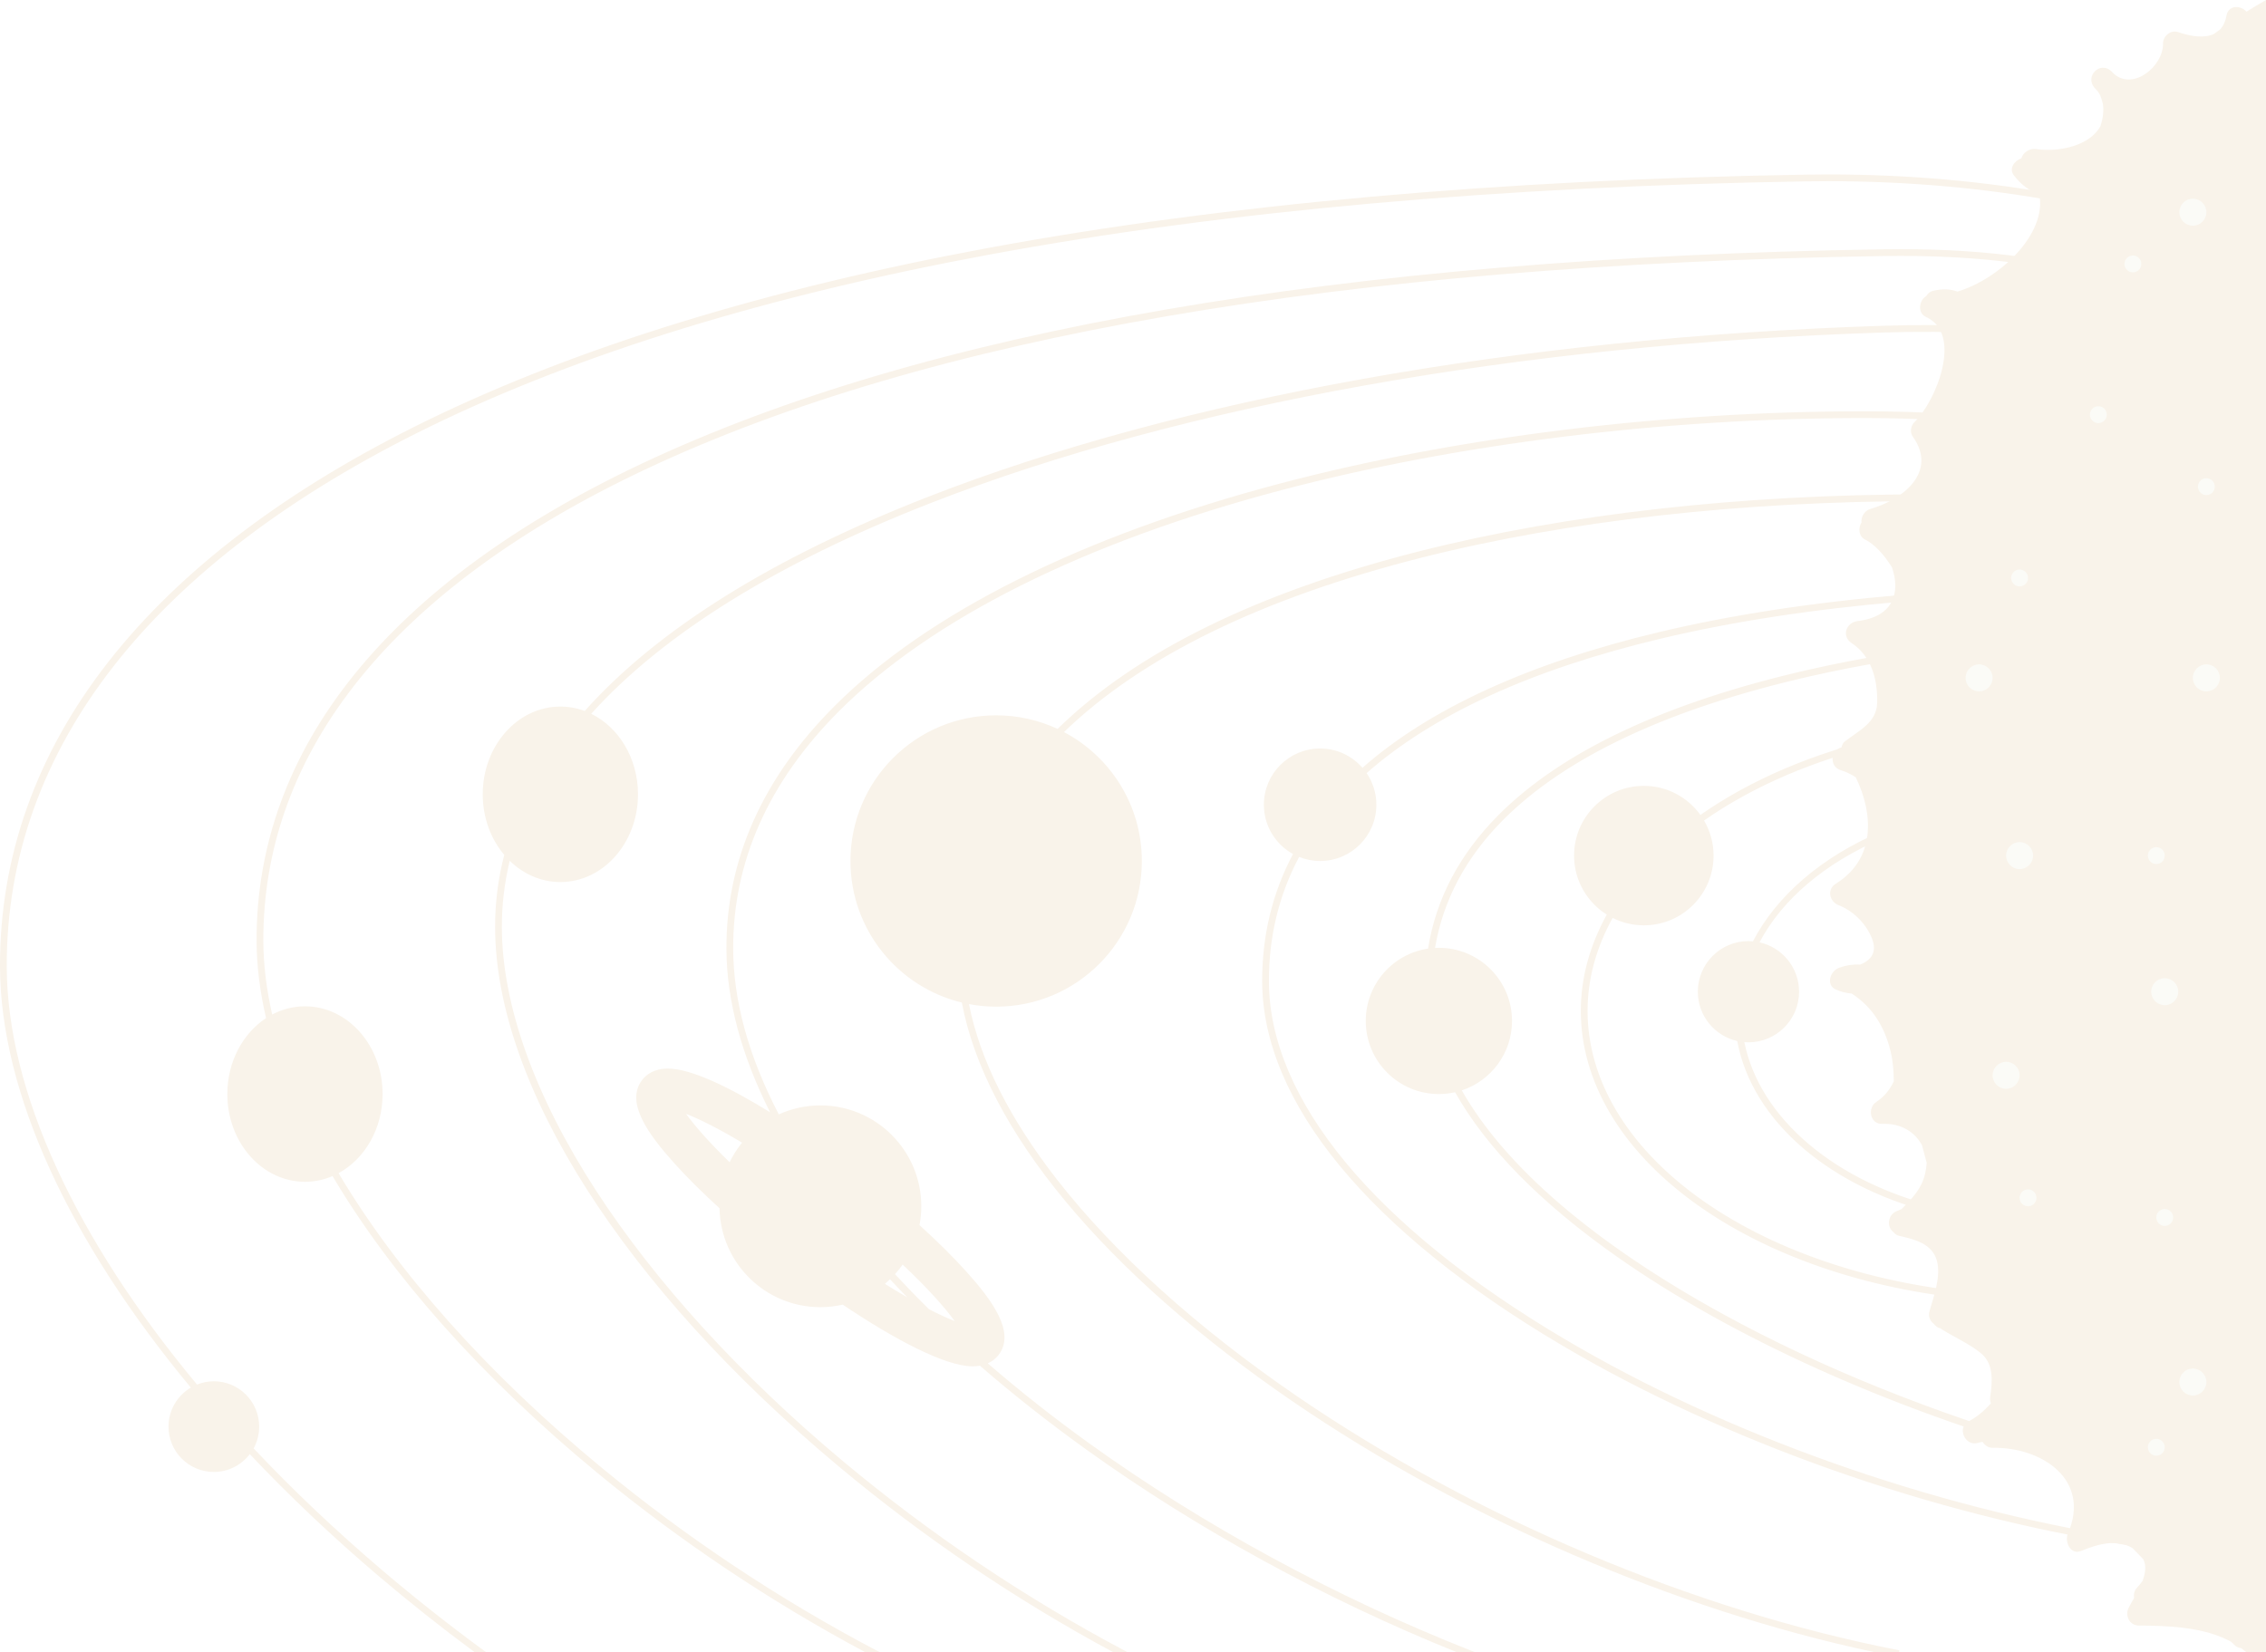
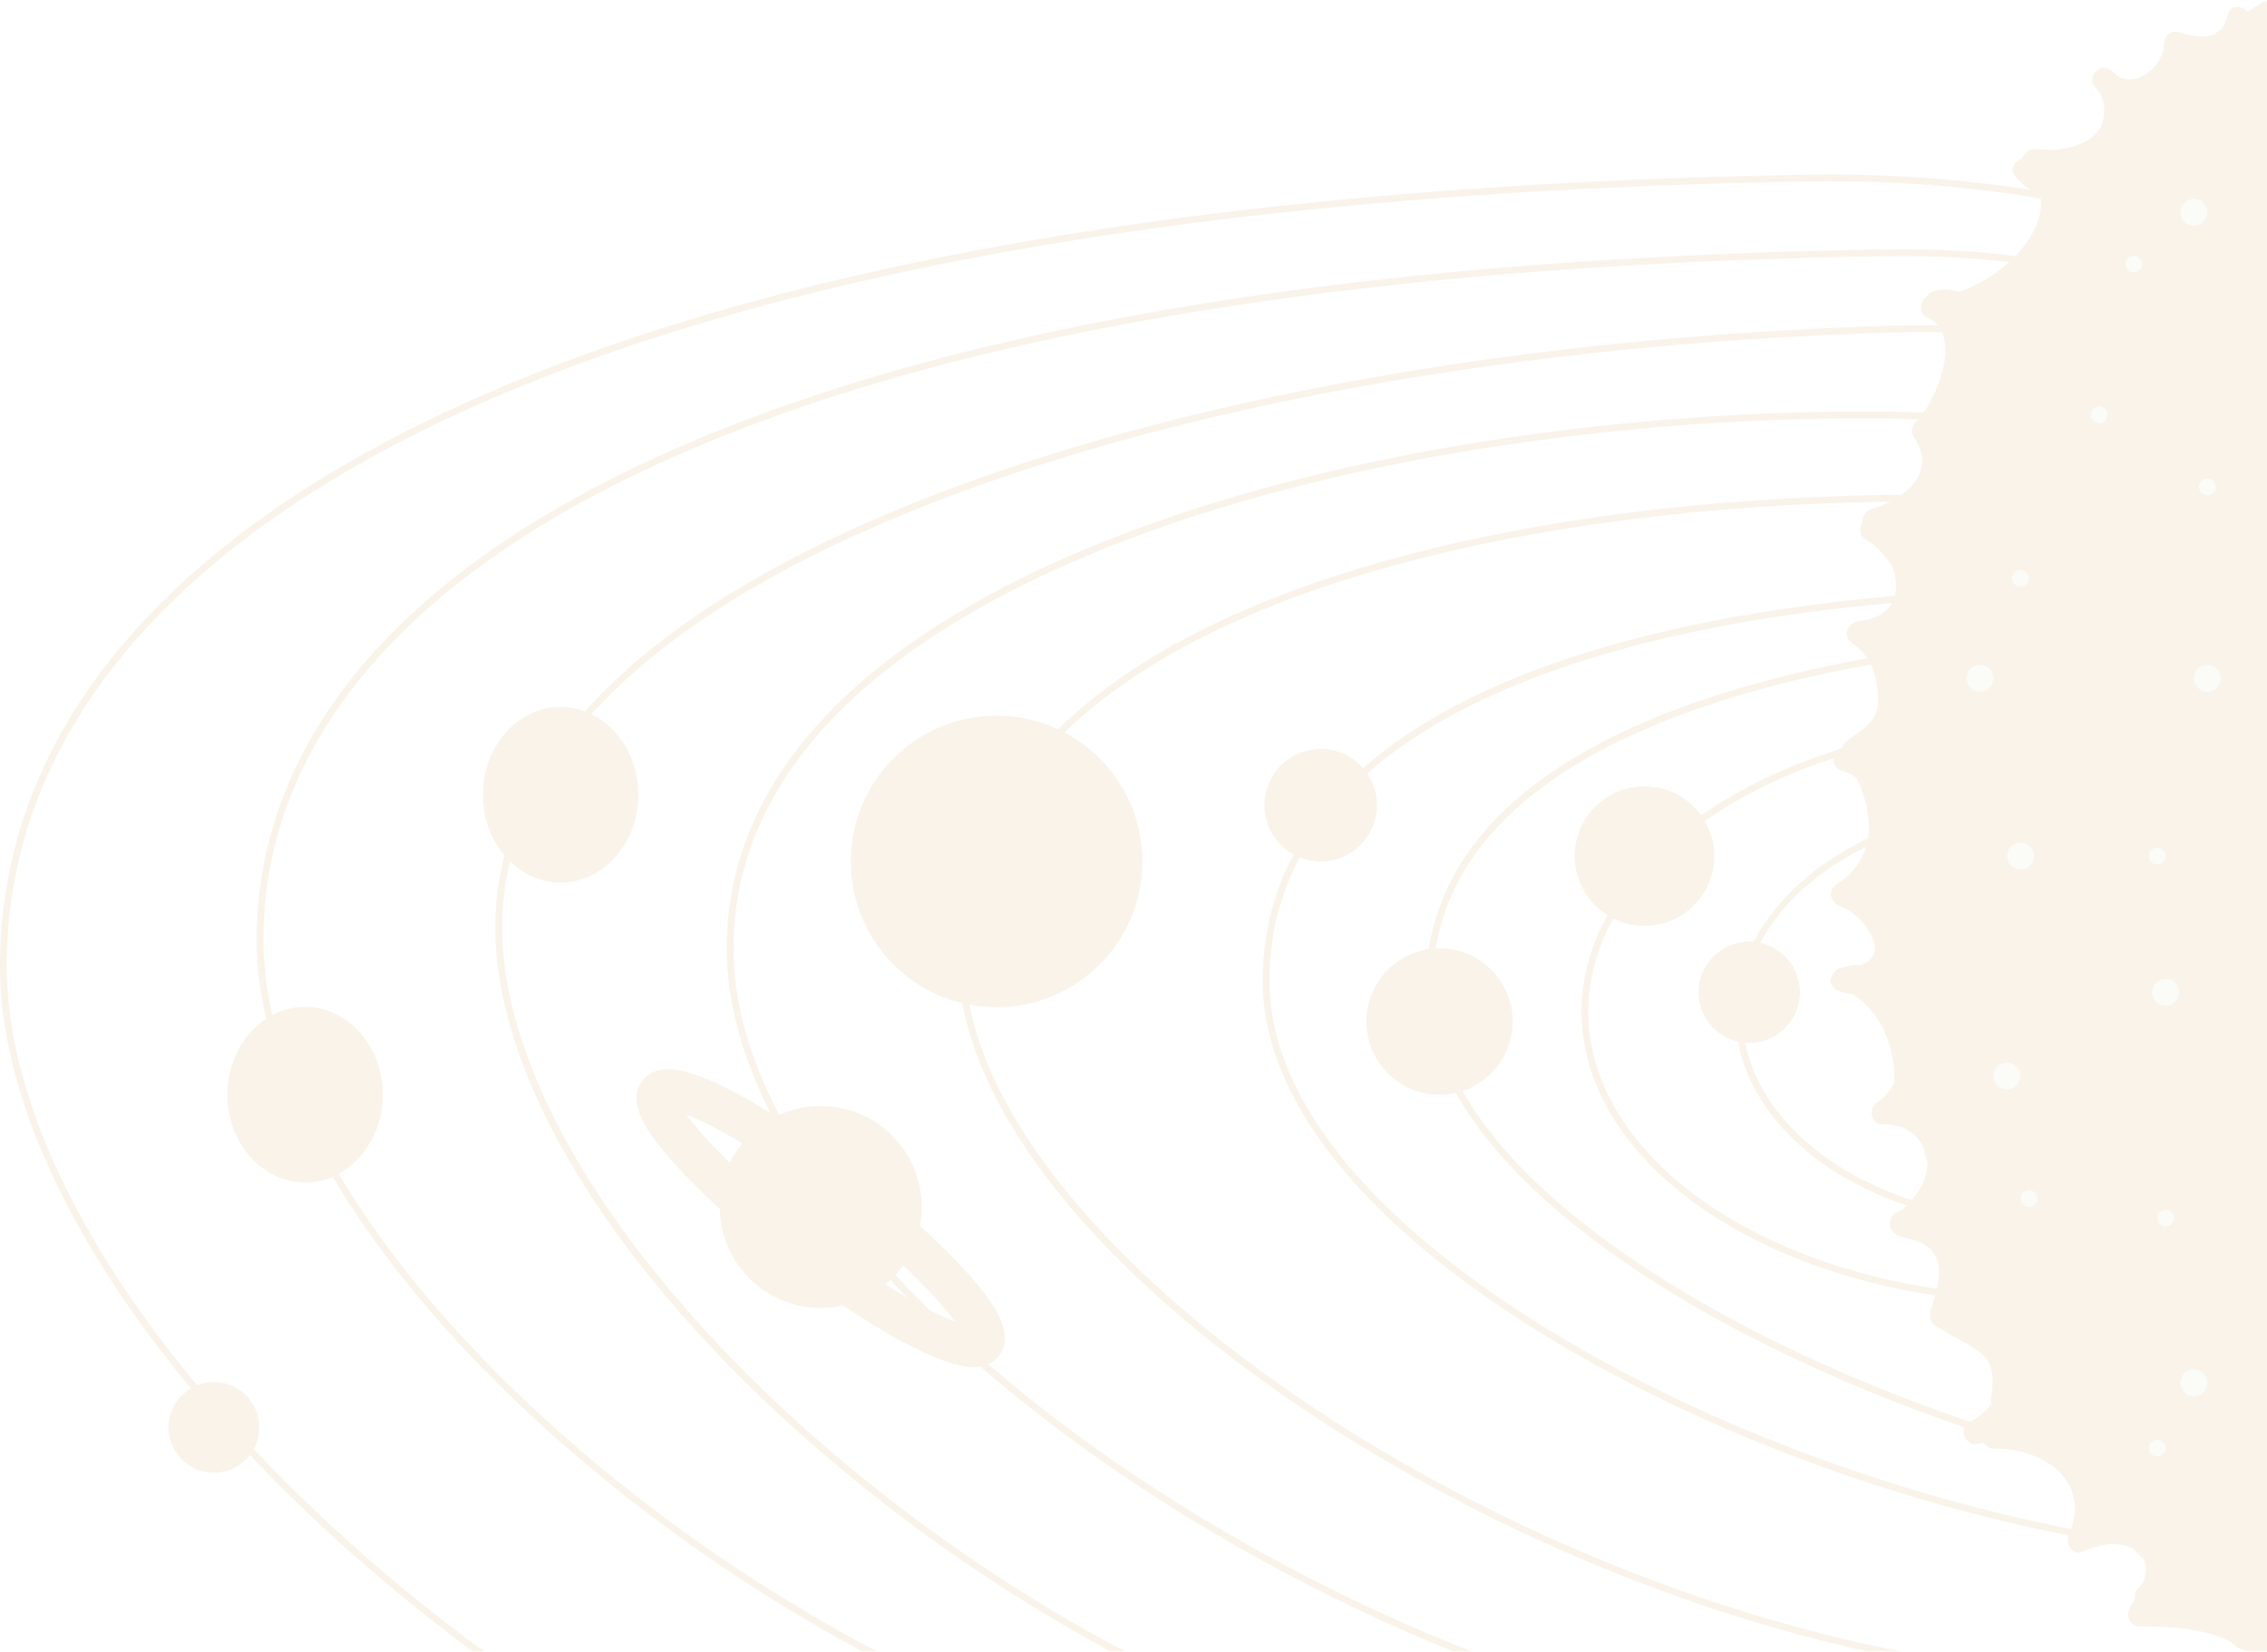
- <svg xmlns="http://www.w3.org/2000/svg" xml:space="preserve" width="15.203in" height="11.086in" version="1.1" style="shape-rendering:geometricPrecision; text-rendering:geometricPrecision; image-rendering:optimizeQuality; fill-rule:evenodd; clip-rule:evenodd" viewBox="0 0 152033 110861">
+ <svg xmlns="http://www.w3.org/2000/svg" xml:space="preserve" width="15.203in" height="11.075in" version="1.1" style="shape-rendering:geometricPrecision; text-rendering:geometricPrecision; image-rendering:optimizeQuality; fill-rule:evenodd; clip-rule:evenodd" viewBox="0 0 152033 110750">
  <defs>
    <style type="text/css">
   
    .fil0 {fill:#F9F3EA;fill-rule:nonzero}
    .fil1 {fill:#FBFBF7;fill-rule:nonzero}
   
  </style>
  </defs>
  <g id="Layer_x0020_1">
-     <g id="_2196216403216">
-       <path class="fil0" d="M12803 93119c-896,530 -1498,1503 -1498,2618 0,1680 1362,3042 3042,3042 984,0 1857,-470 2413,-1195 2619,2774 5510,5516 8652,8188 2055,1747 4213,3459 6417,5089l767 0 -125 -91c-2336,-1714 -4612,-3512 -6766,-5343 -3159,-2687 -6063,-5443 -8689,-8230 237,-433 373,-931 373,-1460 0,-1680 -1362,-3042 -3042,-3042 -399,0 -780,79 -1129,219 -8136,-9778 -12739,-19679 -12765,-28031 -46,-14646 9780,-27187 28416,-36266 10086,-4913 22719,-8795 37547,-11538 15793,-2922 34212,-4573 54746,-4908 508,-8 1015,-12 1520,-12 5295,0 10470,460 15383,1367l73 14 281 -413 -171 -32c-4956,-921 -10192,-1389 -15561,-1389l-4 0c-507,0 -1017,4 -1529,13 -20558,335 -39003,1988 -54820,4914 -14870,2751 -27541,6646 -37663,11577 -18804,9160 -28718,21842 -28671,36674 27,8428 4643,18399 12803,28235zm114619 17742l-1711 0c-13303,-2838 -27471,-8942 -38954,-16796 -12732,-8708 -20632,-18293 -22224,-26786 -4287,-1035 -7473,-4894 -7473,-9500 0,-5399 4376,-9775 9775,-9775 1472,0 2868,327 4121,911 5276,-5167 13447,-9179 24298,-11927 9849,-2495 21573,-3813 33905,-3813l164 2 -23 141 -83 310 -86 0c-12285,2 -23961,1316 -33766,3798 -10696,2709 -18759,6646 -23980,11702 3107,1637 5225,4896 5225,8651 0,5399 -4376,9776 -9775,9776 -623,0 -1233,-61 -1824,-173 733,3717 2704,7660 5898,11764 3846,4940 9414,9970 16103,14545 11952,8174 26685,14392 40421,17059l-11 111zm-28498 0l-1220 0c-8831,-3561 -17415,-8260 -24842,-13601 -2559,-1840 -4931,-3715 -7115,-5610 -146,25 -301,43 -474,43 -1905,0 -5388,-1895 -8731,-4141 -483,110 -985,169 -1501,169 -3695,0 -6696,-2960 -6766,-6639 -1151,-1049 -2176,-2066 -3021,-3006 -1728,-1921 -3337,-4090 -2167,-5605 269,-348 786,-762 1723,-762 1549,0 4143,1255 6856,2931 -1910,-3793 -2917,-7491 -2928,-10974 -19,-5957 2412,-11425 7224,-16252 6250,-6270 16590,-11443 29903,-14961 11841,-3130 25769,-4853 39219,-4853 1939,0 3891,58 5803,172l150 9 -158 444 -85 -6c-1874,-110 -3795,-166 -5710,-166 -13412,0 -27299,1718 -39103,4837 -13236,3498 -23505,8631 -29698,14843 -4724,4739 -7111,10100 -7092,15932 11,3515 1039,7237 3062,11119 851,-385 1794,-603 2788,-603 3740,0 6771,3031 6771,6770 0,432 -43,854 -120,1263 1199,1087 2263,2141 3137,3112 1728,1921 3337,4090 2166,5605 -150,195 -383,409 -721,561 2131,1843 4420,3652 6852,5400 7627,5485 16456,10279 25532,13864l266 105zm-23300 0l-962 0c-6509,-3505 -12696,-7694 -18392,-12456 -14400,-12037 -23017,-25553 -23052,-36156 -5,-1658 201,-3286 614,-4879 -894,-1057 -1444,-2488 -1444,-4066 0,-3252 2332,-5888 5208,-5888 571,0 1120,105 1634,297 4850,-5442 12585,-10291 23029,-14369 16940,-6616 39678,-10693 64026,-11481 1009,-32 2013,-49 2985,-49 1338,0 2683,33 3996,97l167 8 -206 447 -76 -4c-2206,-106 -4511,-122 -6852,-46 -24297,786 -46982,4853 -63876,11450 -10307,4025 -17951,8795 -22756,14135 1846,905 3138,2983 3138,5403 0,3252 -2332,5888 -5209,5888 -1297,0 -2484,-538 -3396,-1426 -355,1466 -534,2961 -529,4481 18,5201 2203,11305 6321,17653 3996,6158 9725,12437 16568,18158 5839,4880 12189,9154 18876,12703l188 100zm-16626 0l-971 0c-6352,-3393 -12383,-7430 -17928,-12002 -7782,-6416 -13857,-13294 -17788,-19935 -575,247 -1198,383 -1850,383 -2876,0 -5208,-2636 -5208,-5888 0,-2176 1045,-4075 2599,-5095 -415,-1780 -631,-3509 -637,-5170 -42,-12956 8887,-24032 25822,-32031 19011,-8979 47021,-13821 83252,-14393 419,-6 833,-10 1242,-10 2958,0 5694,177 8131,525l164 24 -239 425 -76 -11c-2733,-385 -5829,-553 -9215,-500 -36166,571 -64113,5399 -83066,14350 -16764,7918 -25603,18852 -25562,31620 5,1584 208,3233 593,4929 669,-352 1414,-551 2200,-551 2877,0 5209,2637 5209,5888 0,2339 -1206,4359 -2954,5309 3903,6581 9938,13406 17671,19782 5685,4687 11882,8809 18420,12251l191 100zm374 -24706c527,332 1025,632 1496,905 -393,-404 -779,-808 -1154,-1212 -110,106 -224,208 -342,307zm1191 -1289c-159,224 -333,437 -517,640 730,787 1490,1572 2284,2354 667,343 1249,610 1722,793 -642,-888 -1790,-2190 -3489,-3787zm-10774 -8185c-1570,-941 -2854,-1582 -3758,-1932 568,785 1530,1894 2920,3244 229,-471 511,-911 838,-1312zm35347 -10810c-10,-3018 672,-5815 2027,-8366 436,175 910,274 1408,274 2085,0 3774,-1690 3774,-3774 0,-787 -241,-1518 -654,-2123 4446,-3927 11079,-6962 19750,-9028 4804,-1145 10253,-1980 16196,-2482l86 -7 84 -461 -148 13c-5991,503 -11483,1343 -16322,2496 -8731,2081 -15423,5143 -19925,9112 -692,-792 -1707,-1295 -2841,-1295 -2085,0 -3774,1690 -3774,3775 0,1425 790,2664 1955,3306 -1383,2611 -2079,5473 -2069,8561 26,8085 7158,16747 20081,24391 10943,6473 24800,11371 38016,13440l323 50 -222 -239c-53,-57 -105,-115 -158,-173l-111 -123 -40 -6c-13073,-2084 -26770,-6946 -37578,-13339 -12780,-7559 -19832,-16083 -19858,-24002zm45099 15191c-7131,-1699 -12177,-6039 -13202,-11128 92,7 183,14 276,14 1876,0 3397,-1521 3397,-3397 0,-1621 -1136,-2975 -2655,-3313 1513,-2867 4385,-5333 8290,-6996l69 -29 -3 -487 -156 66c-4041,1703 -7064,4340 -8640,7377 -100,-9 -200,-15 -302,-15 -1876,0 -3396,1521 -3396,3397 0,1617 1130,2967 2644,3310 990,5370 6248,9933 13708,11672l196 46 -164 -502 -62 -15zm-16566 -356c4845,3520 11495,5824 18727,6489l188 18 -200 -473 -68 -6c-7108,-671 -13637,-2941 -18386,-6390 -4781,-3474 -7415,-7914 -7415,-12503 0,-2163 591,-4267 1682,-6242 631,316 1339,498 2092,498 2585,0 4680,-2096 4680,-4680 0,-859 -235,-1662 -639,-2354 3260,-2284 7403,-4092 12174,-5185l82 -19 31 -469 -148 33c-4849,1105 -9061,2940 -12383,5265 -850,-1180 -2232,-1951 -3797,-1951 -2584,0 -4680,2095 -4680,4680 0,1671 878,3133 2196,3961 -1131,2042 -1743,4221 -1743,6463 0,4733 2702,9301 7607,12865zm13364 -36866l150 -25 -60 469 -83 14c-1987,328 -3872,695 -5605,1090 -9429,2148 -16351,5386 -20573,9623 -2515,2525 -4047,5410 -4581,8602 86,-4 172,-7 258,-7 2710,0 4907,2197 4907,4907 0,2173 -1414,4015 -3371,4660 2905,5113 8895,10277 17554,15027 6495,3563 14192,6665 22256,8972l40 11 401 594 -298 -85c-11354,-3215 -21831,-7950 -29502,-13332 -5150,-3613 -8817,-7352 -10899,-11063 -350,79 -713,122 -1088,122 -2709,0 -4906,-2196 -4906,-4906 0,-2463 1815,-4502 4180,-4853 530,-3334 2111,-6342 4728,-8968 4284,-4300 11280,-7578 20794,-9746 1760,-401 3677,-773 5698,-1106z" />
-       <path class="fil0" d="M126356 51645c7,-3 14,-6 22,-9 -1,10 -1,20 -1,30 -7,-7 -14,-14 -21,-21zm25677 59216l-305 0 -41 -24c-11,8 -22,16 -34,24l-956 0c-19,-14 -37,-28 -55,-43 -90,-77 -183,-147 -277,-217 -164,-12 -330,-82 -478,-236 -64,-67 -130,-130 -196,-193 -1823,-993 -4204,-1075 -6188,-1085 -626,-3 -954,-664 -685,-1193 97,-190 230,-416 369,-661 -50,-233 6,-492 208,-707 130,-138 247,-280 351,-426 195,-518 274,-1038 50,-1467 -238,-241 -474,-485 -708,-733 -1009,-645 -2345,-287 -3451,177 -729,305 -1129,-625 -895,-1165 1571,-3616 -1757,-5812 -5052,-5752 -281,5 -530,-168 -675,-402 -112,19 -221,42 -322,72 -853,254 -1421,-1040 -611,-1449 504,-254 1031,-683 1491,-1205 -47,-134 -66,-281 -44,-435 148,-1017 257,-2209 -621,-2929 -790,-647 -1778,-1065 -2638,-1611 -26,-16 -49,-36 -73,-55 -185,-38 -343,-154 -455,-310 -245,-181 -385,-491 -289,-831 286,-1014 792,-2346 496,-3411 -313,-1126 -1486,-1430 -2509,-1653 -174,-38 -310,-135 -406,-261 -467,-334 -389,-1184 255,-1419 98,-36 192,-75 283,-117 513,-503 1029,-1036 1338,-1670 226,-461 323,-945 359,-1439 -109,-395 -216,-792 -320,-1191 -471,-857 -1372,-1474 -2657,-1424 -829,33 -1026,-1066 -400,-1476 536,-352 916,-834 1169,-1381 -5,-687 -58,-1376 -223,-2044 -406,-1636 -1220,-2952 -2605,-3845 -352,-28 -706,-112 -1059,-269 -692,-308 -376,-1239 190,-1449 498,-184 979,-251 1436,-223 711,-284 1164,-801 800,-1744 -381,-986 -1250,-1860 -2236,-2241 -627,-242 -812,-1064 -190,-1449 2662,-1646 2540,-4662 1334,-7138 -311,-200 -643,-363 -993,-471 -837,-260 -659,-1374 37,-1534 31,-158 103,-306 217,-395 914,-714 2142,-1265 2175,-2577 39,-1545 -354,-3130 -1713,-4029 -699,-462 -369,-1384 400,-1477 2451,-294 2875,-1958 2308,-3602 -522,-855 -1198,-1576 -1802,-1865 -433,-208 -483,-786 -241,-1150 -49,-376 206,-795 581,-903 2226,-640 4550,-2499 2848,-4874 -202,-283 -114,-732 124,-961 1435,-1380 3291,-5921 764,-7058 -583,-264 -456,-1128 30,-1398 90,-167 239,-301 462,-353 647,-153 1184,-117 1624,55 2823,-846 6038,-3879 5489,-6545 -604,-185 -1184,-583 -1699,-1253 -365,-475 50,-992 504,-1150 103,-384 536,-685 995,-618 1604,232 3648,-265 4313,-1556 164,-509 230,-1019 157,-1477 -37,-167 -89,-340 -161,-521 -5,-12 -6,-23 -10,-34 -56,-116 -125,-226 -207,-328 -62,-62 -124,-125 -183,-195 -664,-770 360,-1816 1121,-1120 67,61 130,125 191,189 1297,1129 3305,-514 3287,-2045 -6,-493 514,-931 1003,-764 819,280 1745,441 2408,127 136,-101 274,-199 411,-297 206,-218 358,-522 433,-937 131,-724 958,-702 1344,-261 432,-272 868,-534 1308,-784l0 110861z" />
-       <path class="fil1" d="M146220 92744c0,-500 406,-905 906,-905 500,0 906,405 906,905 0,501 -406,906 -906,906 -500,0 -906,-405 -906,-906z" />
-       <path class="fil1" d="M133690 72162c0,-501 405,-906 906,-906 500,0 905,405 905,906 0,500 -405,905 -905,905 -501,0 -906,-405 -906,-905z" />
+     <g id="_2983419927920">
+       <path class="fil0" d="M12803 93119c-896,530 -1498,1502 -1498,2618 0,1680 1362,3042 3042,3042 984,0 1857,-470 2413,-1195 2619,2773 5510,5515 8652,8188 2008,1707 4115,3381 6267,4978l765 0c-2326,-1708 -4593,-3499 -6739,-5323 -3159,-2687 -6063,-5443 -8689,-8230 237,-434 373,-931 373,-1460 0,-1680 -1362,-3042 -3042,-3042 -399,0 -780,79 -1129,219 -8136,-9778 -12738,-19679 -12765,-28031 -46,-14647 9780,-27187 28416,-36266 10086,-4913 22719,-8795 37547,-11539 15793,-2921 34212,-4572 54746,-4907 508,-8 1015,-12 1520,-12 5295,0 10471,460 15383,1367l73 14 281 -413 -171 -32c-4956,-922 -10192,-1389 -15561,-1389l-4 0c-507,0 -1017,4 -1529,12 -20558,335 -39003,1989 -54820,4915 -14870,2751 -27541,6646 -37663,11577 -18804,9160 -28718,21842 -28671,36674 27,8428 4643,18399 12803,28235zm112396 17631c-13155,-2884 -27106,-8932 -38442,-16685 -12732,-8708 -20632,-18293 -22224,-26786 -4287,-1035 -7473,-4894 -7473,-9500 0,-5399 4376,-9776 9775,-9776 1472,0 2868,328 4121,911 5276,-5166 13447,-9178 24298,-11926 9849,-2495 21573,-3813 33905,-3813l164 1 -23 142 -83 310 -86 0c-12285,2 -23961,1315 -33766,3798 -10696,2709 -18759,6645 -23979,11702 3106,1637 5224,4896 5224,8651 0,5399 -4376,9775 -9775,9775 -623,0 -1233,-61 -1824,-172 733,3717 2704,7659 5898,11764 3846,4940 9414,9970 16103,14545 11953,8174 26685,14392 40421,17059l-2234 0zm-27769 0c-8735,-3548 -17218,-8205 -24568,-13490 -2559,-1840 -4931,-3715 -7115,-5610 -146,25 -301,43 -474,43 -1905,0 -5388,-1895 -8731,-4141 -483,109 -985,169 -1501,169 -3695,0 -6696,-2961 -6766,-6639 -1151,-1049 -2176,-2067 -3021,-3007 -1728,-1921 -3337,-4089 -2167,-5605 269,-347 786,-762 1723,-762 1549,0 4143,1256 6856,2932 -1910,-3793 -2917,-7491 -2928,-10974 -19,-5957 2412,-11426 7224,-16252 6250,-6270 16590,-11444 29903,-14962 11841,-3129 25769,-4852 39219,-4852 1939,0 3891,58 5803,172l150 9 -158 443 -85 -5c-1874,-110 -3795,-166 -5710,-166 -13412,0 -27299,1718 -39103,4837 -13236,3498 -23505,8630 -29698,14843 -4724,4739 -7111,10099 -7092,15932 11,3514 1039,7237 3062,11119 851,-386 1794,-603 2788,-603 3740,0 6771,3031 6771,6770 0,432 -43,854 -120,1263 1199,1087 2263,2141 3137,3112 1728,1921 3337,4089 2166,5605 -150,195 -383,409 -721,561 2131,1843 4421,3652 6852,5400 7623,5482 16446,10273 25517,13858l-1213 0zm-22973 0c-6434,-3482 -12551,-7634 -18187,-12345 -14400,-12037 -23017,-25553 -23052,-36157 -5,-1658 202,-3285 614,-4878 -894,-1057 -1444,-2488 -1444,-4066 0,-3252 2332,-5888 5208,-5888 571,0 1120,105 1634,297 4850,-5442 12585,-10291 23029,-14369 16940,-6616 39678,-10693 64026,-11481 1009,-33 2013,-49 2985,-49 1339,0 2683,33 3996,97l167 8 -206 447 -76 -4c-2206,-106 -4511,-122 -6852,-46 -24297,786 -46982,4852 -63876,11450 -10307,4025 -17951,8795 -22756,14135 1846,905 3138,2983 3138,5403 0,3252 -2332,5888 -5209,5888 -1297,0 -2484,-538 -3396,-1426 -355,1466 -533,2960 -529,4481 18,5201 2203,11305 6321,17653 3996,6158 9725,12437 16568,18158 5833,4875 12176,9145 18855,12692l-958 0zm-16637 0c-6276,-3370 -12236,-7369 -17721,-11891 -7781,-6416 -13857,-13294 -17788,-19935 -575,247 -1198,383 -1850,383 -2876,0 -5208,-2636 -5208,-5888 0,-2176 1045,-4076 2599,-5095 -415,-1780 -631,-3509 -637,-5170 -42,-12956 8887,-24032 25822,-32031 19011,-8979 47021,-13822 83252,-14393 419,-7 833,-10 1242,-10 2958,0 5694,177 8131,525l164 24 -239 425 -76 -11c-2733,-386 -5829,-553 -9215,-500 -36166,571 -64113,5399 -83066,14350 -16764,7918 -25603,18852 -25562,31620 6,1584 208,3232 593,4929 669,-353 1414,-551 2200,-551 2877,0 5209,2636 5209,5888 0,2339 -1206,4359 -2954,5309 3903,6581 9939,13406 17671,19781 5679,4683 11869,8801 18400,12241l-967 0zm1552 -24596c527,333 1025,633 1496,906 -393,-404 -778,-808 -1154,-1212 -110,106 -224,208 -342,306zm1191 -1288c-159,224 -333,437 -517,640 730,787 1490,1572 2284,2354 667,343 1249,610 1722,793 -642,-888 -1790,-2190 -3489,-3787zm-10774 -8186c-1570,-941 -2854,-1582 -3758,-1932 568,786 1530,1895 2920,3245 229,-471 511,-911 838,-1313zm35347 -10810c-10,-3017 672,-5814 2027,-8365 436,175 910,274 1408,274 2085,0 3774,-1690 3774,-3774 0,-788 -241,-1518 -654,-2124 4446,-3926 11079,-6961 19750,-9027 4804,-1145 10253,-1980 16196,-2482l86 -7 84 -461 -148 12c-5991,504 -11483,1343 -16322,2497 -8731,2081 -15423,5143 -19925,9112 -692,-792 -1707,-1295 -2841,-1295 -2084,0 -3774,1690 -3774,3775 0,1424 790,2664 1955,3306 -1383,2611 -2079,5472 -2069,8561 26,8085 7158,16747 20081,24391 10943,6473 24800,11371 38016,13439l323 51 -222 -239c-53,-57 -105,-115 -158,-173l-111 -123 -40 -6c-13073,-2084 -26770,-6946 -37578,-13339 -12780,-7560 -19832,-16084 -19858,-24003zm45099 15192c-7131,-1699 -12177,-6040 -13202,-11128 92,7 183,13 276,13 1876,0 3397,-1520 3397,-3397 0,-1621 -1136,-2974 -2655,-3313 1513,-2866 4385,-5333 8290,-6995l69 -29 -3 -487 -156 66c-4041,1702 -7064,4340 -8640,7377 -100,-9 -200,-15 -302,-15 -1876,0 -3396,1520 -3396,3396 0,1617 1130,2968 2644,3311 990,5370 6248,9933 13708,11672l196 46 -164 -502 -62 -15zm-16566 -356c4845,3520 11495,5824 18727,6489l188 17 -200 -472 -68 -6c-7108,-672 -13637,-2941 -18386,-6390 -4781,-3474 -7415,-7914 -7415,-12503 0,-2163 591,-4267 1682,-6242 631,316 1339,498 2092,498 2585,0 4680,-2096 4680,-4680 0,-859 -235,-1662 -639,-2354 3260,-2285 7403,-4092 12174,-5185l82 -19 31 -469 -148 33c-4849,1105 -9061,2940 -12383,5265 -849,-1180 -2232,-1951 -3797,-1951 -2584,0 -4680,2095 -4680,4680 0,1671 878,3133 2196,3961 -1131,2042 -1743,4221 -1743,6463 0,4732 2702,9301 7607,12865zm13364 -36866l150 -25 -60 469 -83 13c-1987,329 -3872,696 -5605,1091 -9429,2148 -16350,5386 -20573,9623 -2515,2524 -4047,5410 -4581,8602 86,-4 172,-7 258,-7 2710,0 4907,2197 4907,4907 0,2173 -1414,4015 -3371,4660 2905,5113 8895,10277 17554,15027 6495,3563 14192,6665 22256,8971l40 12 401 593 -298 -84c-11354,-3215 -21831,-7950 -29502,-13332 -5150,-3613 -8817,-7352 -10898,-11063 -351,79 -714,122 -1089,122 -2709,0 -4906,-2196 -4906,-4906 0,-2463 1815,-4502 4180,-4853 530,-3334 2111,-6342 4728,-8968 4284,-4300 11280,-7578 20794,-9746 1760,-401 3677,-773 5698,-1106z" />
+       <path class="fil0" d="M126356 51645c7,-3 14,-7 22,-9 -1,10 -1,20 -1,30 -7,-7 -14,-14 -21,-21zm24204 59105c-64,-52 -129,-101 -195,-149 -164,-13 -330,-82 -478,-237 -64,-66 -130,-129 -196,-193 -1823,-992 -4204,-1074 -6188,-1084 -626,-3 -954,-664 -684,-1193 96,-190 229,-416 368,-661 -50,-234 6,-492 208,-707 130,-138 247,-281 351,-426 195,-518 274,-1038 50,-1468 -238,-240 -474,-485 -708,-733 -1009,-644 -2345,-286 -3451,178 -729,305 -1129,-625 -895,-1165 1571,-3616 -1757,-5812 -5052,-5752 -281,5 -530,-168 -675,-402 -112,19 -221,42 -322,72 -853,254 -1421,-1040 -611,-1449 504,-254 1031,-684 1491,-1205 -47,-134 -66,-282 -44,-435 148,-1017 257,-2209 -621,-2929 -790,-647 -1778,-1065 -2638,-1611 -26,-16 -49,-37 -73,-56 -185,-37 -343,-153 -455,-309 -245,-181 -385,-492 -289,-832 287,-1014 792,-2345 496,-3410 -313,-1127 -1486,-1430 -2509,-1654 -174,-38 -310,-134 -406,-260 -467,-334 -389,-1184 255,-1419 98,-36 192,-75 283,-118 513,-502 1029,-1035 1338,-1669 226,-461 323,-945 359,-1439 -109,-395 -216,-792 -320,-1191 -471,-858 -1372,-1474 -2657,-1424 -829,33 -1026,-1066 -400,-1477 536,-352 916,-833 1169,-1380 -5,-687 -58,-1376 -223,-2044 -406,-1636 -1220,-2952 -2605,-3845 -352,-28 -706,-113 -1059,-269 -692,-308 -376,-1239 190,-1449 498,-184 979,-251 1436,-223 711,-284 1164,-801 800,-1744 -381,-986 -1250,-1860 -2236,-2241 -627,-242 -812,-1064 -190,-1449 2662,-1646 2540,-4662 1334,-7139 -311,-200 -643,-362 -993,-471 -837,-259 -659,-1373 37,-1533 31,-158 103,-307 217,-395 914,-714 2142,-1266 2175,-2577 39,-1545 -354,-3130 -1713,-4029 -699,-462 -369,-1384 401,-1477 2450,-294 2874,-1958 2307,-3602 -522,-855 -1198,-1576 -1802,-1865 -433,-208 -483,-786 -241,-1150 -49,-377 206,-795 581,-903 2226,-640 4550,-2499 2848,-4874 -202,-283 -114,-732 124,-961 1435,-1380 3291,-5921 764,-7059 -583,-263 -456,-1127 30,-1397 90,-167 239,-301 462,-353 647,-153 1184,-117 1624,55 2823,-846 6038,-3879 5489,-6545 -604,-185 -1184,-583 -1699,-1253 -365,-475 50,-992 504,-1150 103,-384 536,-685 995,-619 1604,233 3648,-264 4313,-1555 164,-510 230,-1019 157,-1477 -37,-167 -89,-341 -161,-522 -5,-11 -6,-22 -10,-33 -56,-116 -125,-226 -207,-328 -62,-62 -124,-125 -183,-195 -664,-770 360,-1816 1121,-1120 67,61 130,125 191,189 1297,1129 3305,-514 3287,-2045 -6,-493 514,-931 1003,-764 819,280 1745,441 2408,127 136,-101 274,-199 411,-297 206,-218 358,-522 433,-937 131,-724 958,-703 1344,-261 432,-272 868,-534 1308,-784l0 110750 -1473 0z" />
+       <path class="fil1" d="M146220 92744c0,-500 406,-906 906,-906 500,0 906,406 906,906 0,500 -406,906 -906,906 -500,0 -906,-406 -906,-906z" />
+       <path class="fil1" d="M133690 72161c0,-500 405,-905 906,-905 500,0 905,405 905,905 0,501 -405,906 -905,906 -501,0 -906,-405 -906,-906z" />
      <path class="fil1" d="M144333 66551c0,-501 406,-906 906,-906 500,0 906,405 906,906 0,500 -406,905 -906,905 -500,0 -906,-405 -906,-905z" />
-       <path class="fil1" d="M131878 45490c0,-500 406,-906 906,-906 500,0 906,406 906,906 0,501 -406,906 -906,906 -500,0 -906,-405 -906,-906z" />
-       <path class="fil1" d="M147126 45490c0,-500 406,-906 906,-906 500,0 906,406 906,906 0,501 -406,906 -906,906 -500,0 -906,-405 -906,-906z" />
-       <path class="fil1" d="M134596 57417c0,-500 405,-906 905,-906 501,0 906,406 906,906 0,500 -405,906 -906,906 -500,0 -905,-406 -905,-906z" />
+       <path class="fil1" d="M131878 45490c0,-500 406,-906 906,-906 500,0 906,406 906,906 0,500 -406,906 -906,906 -500,0 -906,-406 -906,-906z" />
+       <path class="fil1" d="M147126 45490c0,-500 406,-906 906,-906 500,0 906,406 906,906 0,500 -406,906 -906,906 -500,0 -906,-406 -906,-906z" />
+       <path class="fil1" d="M134596 57417c0,-501 405,-906 905,-906 501,0 906,405 906,906 0,500 -405,906 -906,906 -500,0 -905,-406 -905,-906z" />
      <path class="fil1" d="M146220 14239c0,-500 406,-906 906,-906 500,0 906,406 906,906 0,500 -406,906 -906,906 -500,0 -906,-406 -906,-906z" />
-       <path class="fil1" d="M144107 97123c0,-313 253,-567 566,-567 313,0 566,254 566,567 0,312 -253,566 -566,566 -313,0 -566,-254 -566,-566z" />
-       <path class="fil1" d="M135501 80385c0,-313 254,-566 567,-566 312,0 566,253 566,566 0,313 -254,566 -566,566 -313,0 -567,-253 -567,-566z" />
-       <path class="fil1" d="M144107 57417c0,-313 253,-566 566,-566 313,0 566,253 566,566 0,313 -253,566 -566,566 -313,0 -566,-253 -566,-566z" />
+       <path class="fil1" d="M144107 97122c0,-312 253,-566 566,-566 313,0 566,254 566,566 0,313 -253,567 -566,567 -313,0 -566,-254 -566,-567z" />
+       <path class="fil1" d="M135501 80385c0,-313 254,-566 567,-566 312,0 566,253 566,566 0,312 -254,566 -566,566 -313,0 -567,-254 -567,-566z" />
+       <path class="fil1" d="M144107 57417c0,-313 253,-566 566,-566 313,0 566,253 566,566 0,312 -253,566 -566,566 -313,0 -566,-254 -566,-566z" />
      <path class="fil1" d="M144673 81701c0,-313 253,-566 566,-566 313,0 566,253 566,566 0,313 -253,566 -566,566 -313,0 -566,-253 -566,-566z" />
      <path class="fil1" d="M134935 38786c0,-313 254,-566 566,-566 313,0 567,253 567,566 0,313 -254,566 -567,566 -312,0 -566,-253 -566,-566z" />
-       <path class="fil1" d="M147466 32658c0,-313 253,-566 566,-566 313,0 566,253 566,566 0,313 -253,566 -566,566 -313,0 -566,-253 -566,-566z" />
-       <path class="fil1" d="M140219 27827c0,-313 254,-567 566,-567 313,0 566,254 566,567 0,312 -253,566 -566,566 -312,0 -566,-254 -566,-566z" />
-       <path class="fil1" d="M142536 17712c0,-313 254,-566 566,-566 313,0 567,253 567,566 0,312 -254,566 -567,566 -312,0 -566,-254 -566,-566z" />
+       <path class="fil1" d="M147466 32658c0,-313 253,-566 566,-566 313,0 566,253 566,566 0,312 -253,566 -566,566 -313,0 -566,-254 -566,-566z" />
+       <path class="fil1" d="M140219 27826c0,-312 254,-566 566,-566 313,0 566,254 566,566 0,313 -253,567 -566,567 -312,0 -566,-254 -566,-567z" />
+       <path class="fil1" d="M142536 17712c0,-313 254,-567 566,-567 313,0 567,254 567,567 0,312 -254,566 -567,566 -312,0 -566,-254 -566,-566z" />
    </g>
  </g>
</svg>
